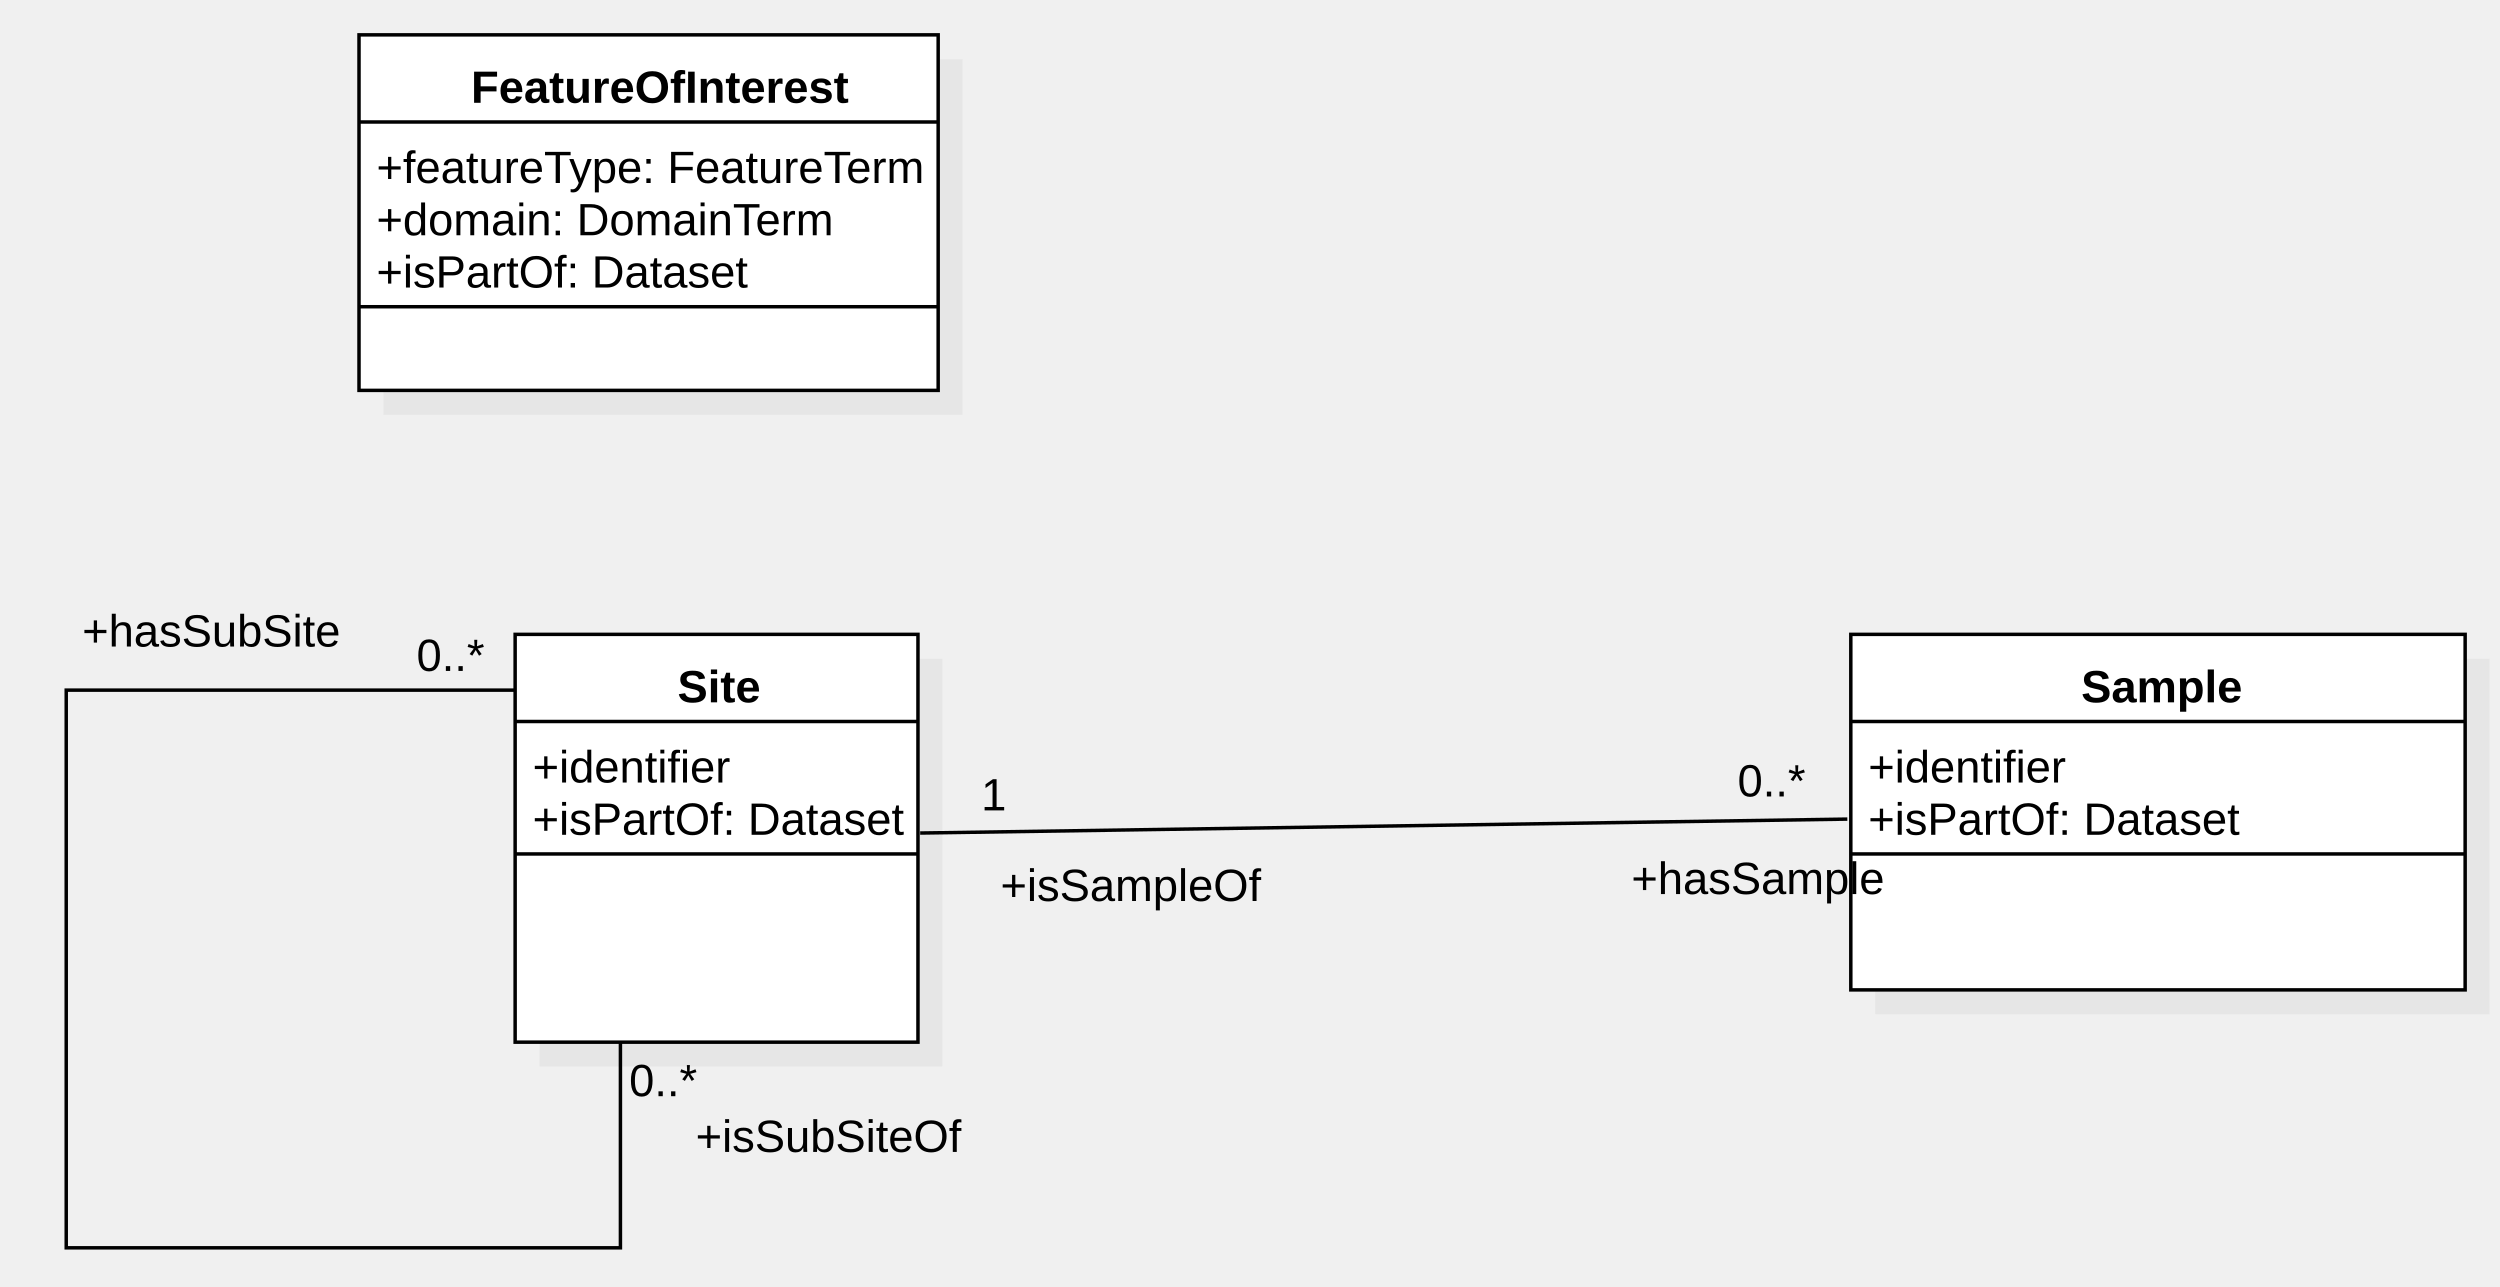
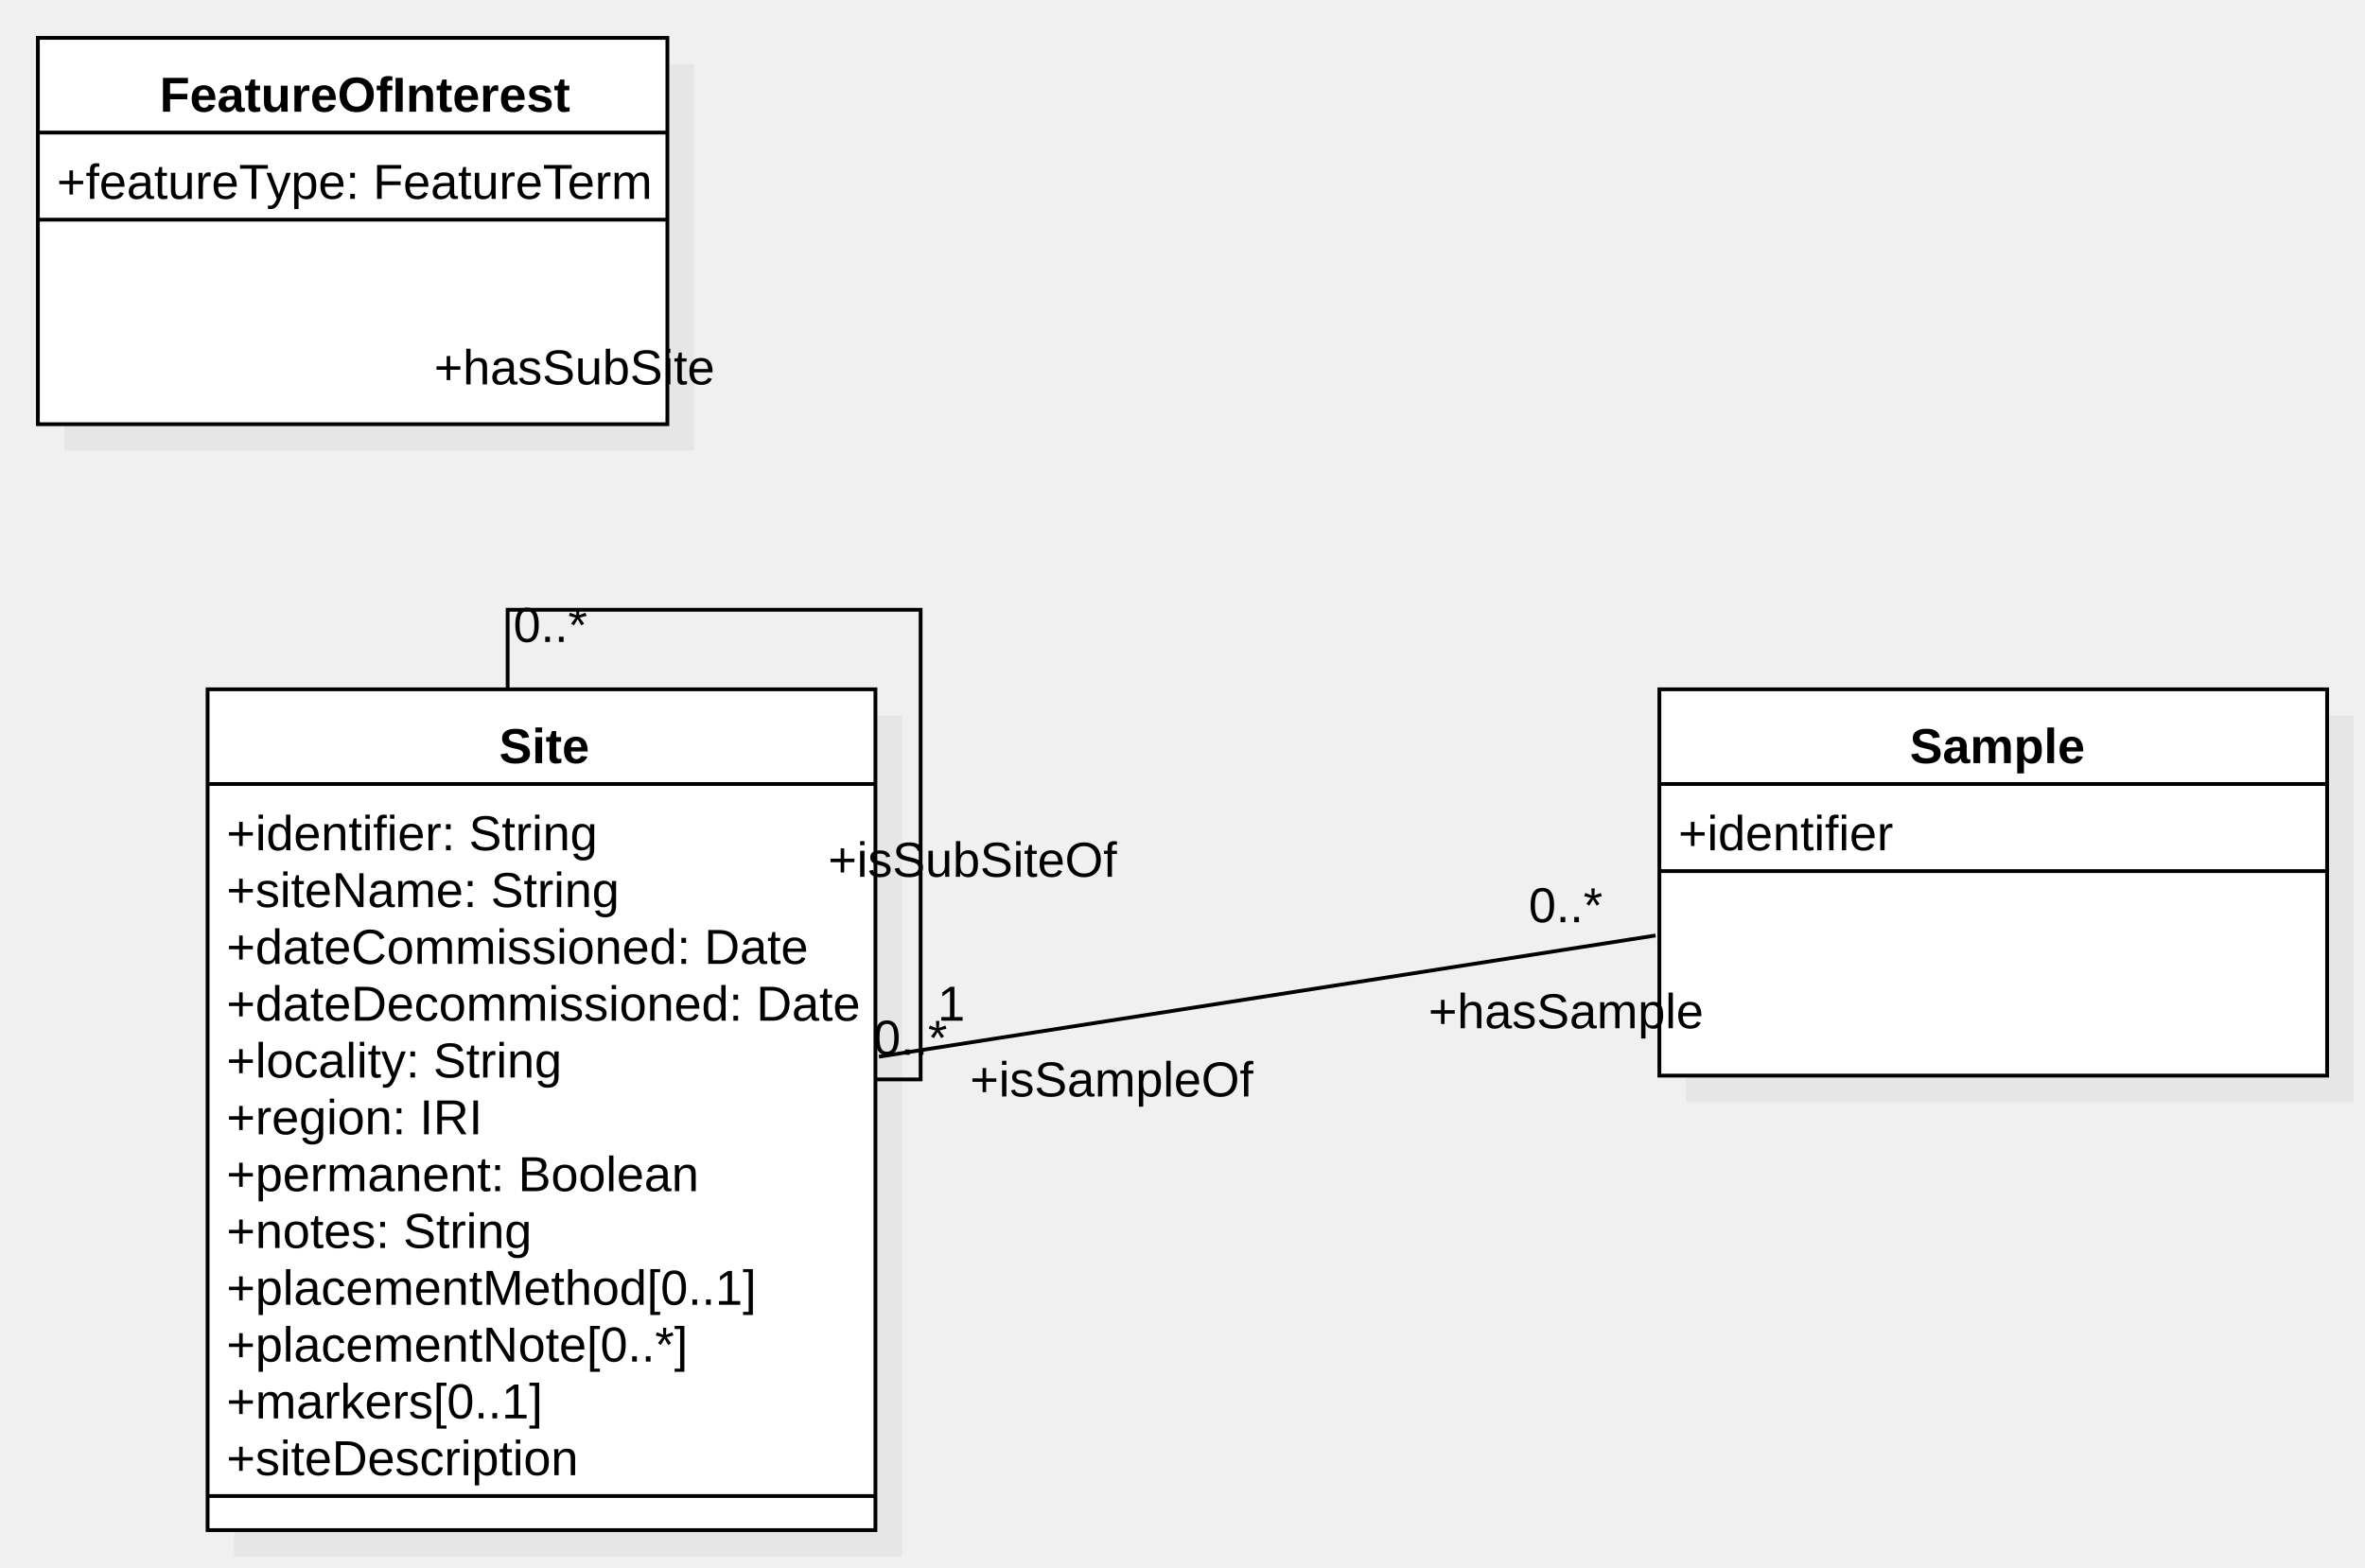
- <svg xmlns="http://www.w3.org/2000/svg" height="369" version="1.1" width="717.254">
+ <svg xmlns="http://www.w3.org/2000/svg" height="414" version="1.1" width="624.254">
  <defs />
  <g>
-     <g transform="translate(-733,-546) scale(1,1)">
+     <g transform="translate(-826,-546) scale(1,1)">
      <rect fill="#C0C0C0" height="102" opacity="0.2" stroke="none" width="166.162" x="843" y="563" />
    </g>
-     <g transform="translate(-733,-546) scale(1,1)">
+     <g transform="translate(-826,-546) scale(1,1)">
      <rect fill="#ffffff" height="102" stroke="none" width="166.162" x="836" y="556" />
    </g>
-     <g transform="translate(-733,-546) scale(1,1)">
+     <g transform="translate(-826,-546) scale(1,1)">
      <path d="M 836 556 L 1002.162 556 L 1002.162 658 L 836 658 L 836 556 Z Z" fill="none" stroke="#000000" stroke-miterlimit="10" />
    </g>
-     <g transform="translate(-733,-546) scale(1,1)">
+     <g transform="translate(-826,-546) scale(1,1)">
      <path d="M 836 581 L 1002.162 581" fill="none" stroke="#000000" stroke-miterlimit="10" />
    </g>
-     <g transform="translate(-733,-546) scale(1,1)">
-       <path d="M 836 634 L 1002.162 634" fill="none" stroke="#000000" stroke-miterlimit="10" />
-     </g>
-     <g transform="translate(-733,-546) scale(1,1)">
+     <g transform="translate(-826,-546) scale(1,1)">
+       <path d="M 836 604 L 1002.162 604" fill="none" stroke="#000000" stroke-miterlimit="10" />
+     </g>
+     <g transform="translate(-826,-546) scale(1,1)">
      <g>
        <path fill="none" stroke="none" />
        <text fill="#000000" font-family="Arial" font-size="13px" font-style="normal" font-weight="bold" stroke="none" text-decoration="none" x="868.141" y="575.5">FeatureOfInterest</text>
      </g>
    </g>
-     <g transform="translate(-733,-546) scale(1,1)">
+     <g transform="translate(-826,-546) scale(1,1)">
      <g>
        <path fill="none" stroke="none" />
        <text fill="#000000" font-family="Arial" font-size="13px" font-style="normal" font-weight="normal" stroke="none" text-decoration="none" x="841" y="598.5">+featureType: FeatureTerm</text>
      </g>
    </g>
-     <g transform="translate(-733,-546) scale(1,1)">
-       <g>
-         <path fill="none" stroke="none" />
-         <text fill="#000000" font-family="Arial" font-size="13px" font-style="normal" font-weight="normal" stroke="none" text-decoration="none" x="841" y="613.5">+domain: DomainTerm</text>
-       </g>
-     </g>
-     <g transform="translate(-733,-546) scale(1,1)">
-       <g>
-         <path fill="none" stroke="none" />
-         <text fill="#000000" font-family="Arial" font-size="13px" font-style="normal" font-weight="normal" stroke="none" text-decoration="none" x="841" y="628.5">+isPartOf: Dataset</text>
-       </g>
-     </g>
-     <g transform="translate(-733,-546) scale(1,1)">
-       <rect fill="#C0C0C0" height="117" opacity="0.2" stroke="none" width="115.571" x="887.795" y="735" />
-     </g>
-     <g transform="translate(-733,-546) scale(1,1)">
-       <rect fill="#ffffff" height="117" stroke="none" width="115.571" x="880.795" y="728" />
-     </g>
-     <g transform="translate(-733,-546) scale(1,1)">
-       <path d="M 880.795 728 L 996.366 728 L 996.366 845 L 880.795 845 L 880.795 728 Z Z" fill="none" stroke="#000000" stroke-miterlimit="10" />
-     </g>
-     <g transform="translate(-733,-546) scale(1,1)">
-       <path d="M 880.795 753 L 996.366 753" fill="none" stroke="#000000" stroke-miterlimit="10" />
-     </g>
-     <g transform="translate(-733,-546) scale(1,1)">
-       <path d="M 880.795 791 L 996.366 791" fill="none" stroke="#000000" stroke-miterlimit="10" />
-     </g>
-     <g transform="translate(-733,-546) scale(1,1)">
-       <g>
-         <path fill="none" stroke="none" />
-         <text fill="#000000" font-family="Arial" font-size="13px" font-style="normal" font-weight="bold" stroke="none" text-decoration="none" x="927.38" y="747.5">Site</text>
-       </g>
-     </g>
-     <g transform="translate(-733,-546) scale(1,1)">
-       <g>
-         <path fill="none" stroke="none" />
-         <text fill="#000000" font-family="Arial" font-size="13px" font-style="normal" font-weight="normal" stroke="none" text-decoration="none" x="885.795" y="770.5">+identifier</text>
-       </g>
-     </g>
-     <g transform="translate(-733,-546) scale(1,1)">
-       <g>
-         <path fill="none" stroke="none" />
-         <text fill="#000000" font-family="Arial" font-size="13px" font-style="normal" font-weight="normal" stroke="none" text-decoration="none" x="885.795" y="785.5">+isPartOf: Dataset</text>
-       </g>
-     </g>
-     <g transform="translate(-733,-546) scale(1,1)">
-       <path d="M 881 744 L 752 744 L 752 904 L 911 904 L 911 845" fill="none" stroke="#000000" stroke-miterlimit="10" />
-     </g>
-     <g transform="translate(-733,-546) scale(1,1)">
-       <g>
-         <path fill="none" stroke="none" />
-         <text fill="#000000" font-family="Arial" font-size="13px" font-style="normal" font-weight="normal" stroke="none" text-decoration="none" x="756.576" y="731.5">+hasSubSite</text>
-       </g>
-     </g>
-     <g transform="translate(-733,-546) scale(1,1)">
-       <g>
-         <path fill="none" stroke="none" />
-         <text fill="#000000" font-family="Arial" font-size="13px" font-style="normal" font-weight="normal" stroke="none" text-decoration="none" x="852.5" y="738.5">0..*</text>
-       </g>
-     </g>
-     <g transform="translate(-733,-546) scale(1,1)">
-       <g>
-         <path fill="none" stroke="none" />
-         <text fill="#000000" font-family="Arial" font-size="13px" font-style="normal" font-weight="normal" stroke="none" text-decoration="none" x="932.576" y="876.5">+isSubSiteOf</text>
-       </g>
-     </g>
-     <g transform="translate(-733,-546) scale(1,1)">
-       <g>
-         <path fill="none" stroke="none" />
-         <text fill="#000000" font-family="Arial" font-size="13px" font-style="normal" font-weight="normal" stroke="none" text-decoration="none" x="913.5" y="860.5">0..*</text>
-       </g>
-     </g>
-     <g transform="translate(-733,-546) scale(1,1)">
+     <g transform="translate(-826,-546) scale(1,1)">
+       <rect fill="#C0C0C0" height="222" opacity="0.2" stroke="none" width="176.28" x="887.795" y="735" />
+     </g>
+     <g transform="translate(-826,-546) scale(1,1)">
+       <rect fill="#ffffff" height="222" stroke="none" width="176.28" x="880.795" y="728" />
+     </g>
+     <g transform="translate(-826,-546) scale(1,1)">
+       <path d="M 880.795 728 L 1057.075 728 L 1057.075 950 L 880.795 950 L 880.795 728 Z Z" fill="none" stroke="#000000" stroke-miterlimit="10" />
+     </g>
+     <g transform="translate(-826,-546) scale(1,1)">
+       <path d="M 880.795 753 L 1057.075 753" fill="none" stroke="#000000" stroke-miterlimit="10" />
+     </g>
+     <g transform="translate(-826,-546) scale(1,1)">
+       <path d="M 880.795 941 L 1057.075 941" fill="none" stroke="#000000" stroke-miterlimit="10" />
+     </g>
+     <g transform="translate(-826,-546) scale(1,1)">
+       <g>
+         <path fill="none" stroke="none" />
+         <text fill="#000000" font-family="Arial" font-size="13px" font-style="normal" font-weight="bold" stroke="none" text-decoration="none" x="957.735" y="747.5">Site</text>
+       </g>
+     </g>
+     <g transform="translate(-826,-546) scale(1,1)">
+       <g>
+         <path fill="none" stroke="none" />
+         <text fill="#000000" font-family="Arial" font-size="13px" font-style="normal" font-weight="normal" stroke="none" text-decoration="none" x="885.795" y="770.5">+identifier: String</text>
+       </g>
+     </g>
+     <g transform="translate(-826,-546) scale(1,1)">
+       <g>
+         <path fill="none" stroke="none" />
+         <text fill="#000000" font-family="Arial" font-size="13px" font-style="normal" font-weight="normal" stroke="none" text-decoration="none" x="885.795" y="785.5">+siteName: String</text>
+       </g>
+     </g>
+     <g transform="translate(-826,-546) scale(1,1)">
+       <g>
+         <path fill="none" stroke="none" />
+         <text fill="#000000" font-family="Arial" font-size="13px" font-style="normal" font-weight="normal" stroke="none" text-decoration="none" x="885.795" y="800.5">+dateCommissioned: Date</text>
+       </g>
+     </g>
+     <g transform="translate(-826,-546) scale(1,1)">
+       <g>
+         <path fill="none" stroke="none" />
+         <text fill="#000000" font-family="Arial" font-size="13px" font-style="normal" font-weight="normal" stroke="none" text-decoration="none" x="885.795" y="815.5">+dateDecommissioned: Date</text>
+       </g>
+     </g>
+     <g transform="translate(-826,-546) scale(1,1)">
+       <g>
+         <path fill="none" stroke="none" />
+         <text fill="#000000" font-family="Arial" font-size="13px" font-style="normal" font-weight="normal" stroke="none" text-decoration="none" x="885.795" y="830.5">+locality: String</text>
+       </g>
+     </g>
+     <g transform="translate(-826,-546) scale(1,1)">
+       <g>
+         <path fill="none" stroke="none" />
+         <text fill="#000000" font-family="Arial" font-size="13px" font-style="normal" font-weight="normal" stroke="none" text-decoration="none" x="885.795" y="845.5">+region: IRI</text>
+       </g>
+     </g>
+     <g transform="translate(-826,-546) scale(1,1)">
+       <g>
+         <path fill="none" stroke="none" />
+         <text fill="#000000" font-family="Arial" font-size="13px" font-style="normal" font-weight="normal" stroke="none" text-decoration="none" x="885.795" y="860.5">+permanent: Boolean</text>
+       </g>
+     </g>
+     <g transform="translate(-826,-546) scale(1,1)">
+       <g>
+         <path fill="none" stroke="none" />
+         <text fill="#000000" font-family="Arial" font-size="13px" font-style="normal" font-weight="normal" stroke="none" text-decoration="none" x="885.795" y="875.5">+notes: String</text>
+       </g>
+     </g>
+     <g transform="translate(-826,-546) scale(1,1)">
+       <g>
+         <path fill="none" stroke="none" />
+         <text fill="#000000" font-family="Arial" font-size="13px" font-style="normal" font-weight="normal" stroke="none" text-decoration="none" x="885.795" y="890.5">+placementMethod[0..1]</text>
+       </g>
+     </g>
+     <g transform="translate(-826,-546) scale(1,1)">
+       <g>
+         <path fill="none" stroke="none" />
+         <text fill="#000000" font-family="Arial" font-size="13px" font-style="normal" font-weight="normal" stroke="none" text-decoration="none" x="885.795" y="905.5">+placementNote[0..*]</text>
+       </g>
+     </g>
+     <g transform="translate(-826,-546) scale(1,1)">
+       <g>
+         <path fill="none" stroke="none" />
+         <text fill="#000000" font-family="Arial" font-size="13px" font-style="normal" font-weight="normal" stroke="none" text-decoration="none" x="885.795" y="920.5">+markers[0..1]</text>
+       </g>
+     </g>
+     <g transform="translate(-826,-546) scale(1,1)">
+       <g>
+         <path fill="none" stroke="none" />
+         <text fill="#000000" font-family="Arial" font-size="13px" font-style="normal" font-weight="normal" stroke="none" text-decoration="none" x="885.795" y="935.5">+siteDescription</text>
+       </g>
+     </g>
+     <g transform="translate(-826,-546) scale(1,1)">
+       <path d="M 960 728 L 960 707 L 1069 707 L 1069 831 L 1057 831" fill="none" stroke="#000000" stroke-miterlimit="10" />
+     </g>
+     <g transform="translate(-826,-546) scale(1,1)">
+       <g>
+         <path fill="none" stroke="none" />
+         <text fill="#000000" font-family="Arial" font-size="13px" font-style="normal" font-weight="normal" stroke="none" text-decoration="none" x="940.576" y="647.5">+hasSubSite</text>
+       </g>
+     </g>
+     <g transform="translate(-826,-546) scale(1,1)">
+       <g>
+         <path fill="none" stroke="none" />
+         <text fill="#000000" font-family="Arial" font-size="13px" font-style="normal" font-weight="normal" stroke="none" text-decoration="none" x="961.5" y="715.5">0..*</text>
+       </g>
+     </g>
+     <g transform="translate(-826,-546) scale(1,1)">
+       <g>
+         <path fill="none" stroke="none" />
+         <text fill="#000000" font-family="Arial" font-size="13px" font-style="normal" font-weight="normal" stroke="none" text-decoration="none" x="1044.576" y="777.5">+isSubSiteOf</text>
+       </g>
+     </g>
+     <g transform="translate(-826,-546) scale(1,1)">
+       <g>
+         <path fill="none" stroke="none" />
+         <text fill="#000000" font-family="Arial" font-size="13px" font-style="normal" font-weight="normal" stroke="none" text-decoration="none" x="1056.5" y="824.5">0..*</text>
+       </g>
+     </g>
+     <g transform="translate(-826,-546) scale(1,1)">
      <rect fill="#C0C0C0" height="102" opacity="0.2" stroke="none" width="176.254" x="1271" y="735" />
    </g>
-     <g transform="translate(-733,-546) scale(1,1)">
+     <g transform="translate(-826,-546) scale(1,1)">
      <rect fill="#ffffff" height="102" stroke="none" width="176.254" x="1264" y="728" />
    </g>
-     <g transform="translate(-733,-546) scale(1,1)">
+     <g transform="translate(-826,-546) scale(1,1)">
      <path d="M 1264 728 L 1440.254 728 L 1440.254 830 L 1264 830 L 1264 728 Z Z" fill="none" stroke="#000000" stroke-miterlimit="10" />
    </g>
-     <g transform="translate(-733,-546) scale(1,1)">
+     <g transform="translate(-826,-546) scale(1,1)">
      <path d="M 1264 753 L 1440.254 753" fill="none" stroke="#000000" stroke-miterlimit="10" />
    </g>
-     <g transform="translate(-733,-546) scale(1,1)">
-       <path d="M 1264 791 L 1440.254 791" fill="none" stroke="#000000" stroke-miterlimit="10" />
-     </g>
-     <g transform="translate(-733,-546) scale(1,1)">
+     <g transform="translate(-826,-546) scale(1,1)">
+       <path d="M 1264 776 L 1440.254 776" fill="none" stroke="#000000" stroke-miterlimit="10" />
+     </g>
+     <g transform="translate(-826,-546) scale(1,1)">
      <g>
        <path fill="none" stroke="none" />
        <text fill="#000000" font-family="Arial" font-size="13px" font-style="normal" font-weight="bold" stroke="none" text-decoration="none" x="1330.088" y="747.5">Sample</text>
      </g>
    </g>
-     <g transform="translate(-733,-546) scale(1,1)">
+     <g transform="translate(-826,-546) scale(1,1)">
      <g>
        <path fill="none" stroke="none" />
        <text fill="#000000" font-family="Arial" font-size="13px" font-style="normal" font-weight="normal" stroke="none" text-decoration="none" x="1269" y="770.5">+identifier</text>
      </g>
    </g>
-     <g transform="translate(-733,-546) scale(1,1)">
-       <g>
-         <path fill="none" stroke="none" />
-         <text fill="#000000" font-family="Arial" font-size="13px" font-style="normal" font-weight="normal" stroke="none" text-decoration="none" x="1269" y="785.5">+isPartOf: Dataset</text>
-       </g>
-     </g>
-     <g transform="translate(-733,-546) scale(1,1)">
-       <path d="M 1263 781 L 997 785" fill="none" stroke="#000000" stroke-miterlimit="10" />
-     </g>
-     <g transform="translate(-733,-546) scale(1,1)">
-       <g>
-         <path fill="none" stroke="none" />
-         <text fill="#000000" font-family="Arial" font-size="13px" font-style="normal" font-weight="normal" stroke="none" text-decoration="none" x="1201.036" y="802.5">+hasSample</text>
-       </g>
-     </g>
-     <g transform="translate(-733,-546) scale(1,1)">
-       <g>
-         <path fill="none" stroke="none" />
-         <text fill="#000000" font-family="Arial" font-size="13px" font-style="normal" font-weight="normal" stroke="none" text-decoration="none" x="1231.5" y="774.5">0..*</text>
-       </g>
-     </g>
-     <g transform="translate(-733,-546) scale(1,1)">
-       <g>
-         <path fill="none" stroke="none" />
-         <text fill="#000000" font-family="Arial" font-size="13px" font-style="normal" font-weight="normal" stroke="none" text-decoration="none" x="1020.036" y="804.5">+isSampleOf</text>
-       </g>
-     </g>
-     <g transform="translate(-733,-546) scale(1,1)">
-       <g>
-         <path fill="none" stroke="none" />
-         <text fill="#000000" font-family="Arial" font-size="13px" font-style="normal" font-weight="normal" stroke="none" text-decoration="none" x="1014.5" y="778.5">1</text>
+     <g transform="translate(-826,-546) scale(1,1)">
+       <path d="M 1263 793 L 1058 825" fill="none" stroke="#000000" stroke-miterlimit="10" />
+     </g>
+     <g transform="translate(-826,-546) scale(1,1)">
+       <g>
+         <path fill="none" stroke="none" />
+         <text fill="#000000" font-family="Arial" font-size="13px" font-style="normal" font-weight="normal" stroke="none" text-decoration="none" x="1203.036" y="817.5">+hasSample</text>
+       </g>
+     </g>
+     <g transform="translate(-826,-546) scale(1,1)">
+       <g>
+         <path fill="none" stroke="none" />
+         <text fill="#000000" font-family="Arial" font-size="13px" font-style="normal" font-weight="normal" stroke="none" text-decoration="none" x="1229.5" y="789.5">0..*</text>
+       </g>
+     </g>
+     <g transform="translate(-826,-546) scale(1,1)">
+       <g>
+         <path fill="none" stroke="none" />
+         <text fill="#000000" font-family="Arial" font-size="13px" font-style="normal" font-weight="normal" stroke="none" text-decoration="none" x="1082.036" y="835.5">+isSampleOf</text>
+       </g>
+     </g>
+     <g transform="translate(-826,-546) scale(1,1)">
+       <g>
+         <path fill="none" stroke="none" />
+         <text fill="#000000" font-family="Arial" font-size="13px" font-style="normal" font-weight="normal" stroke="none" text-decoration="none" x="1073.5" y="815.5">1</text>
      </g>
    </g>
  </g>
</svg>
